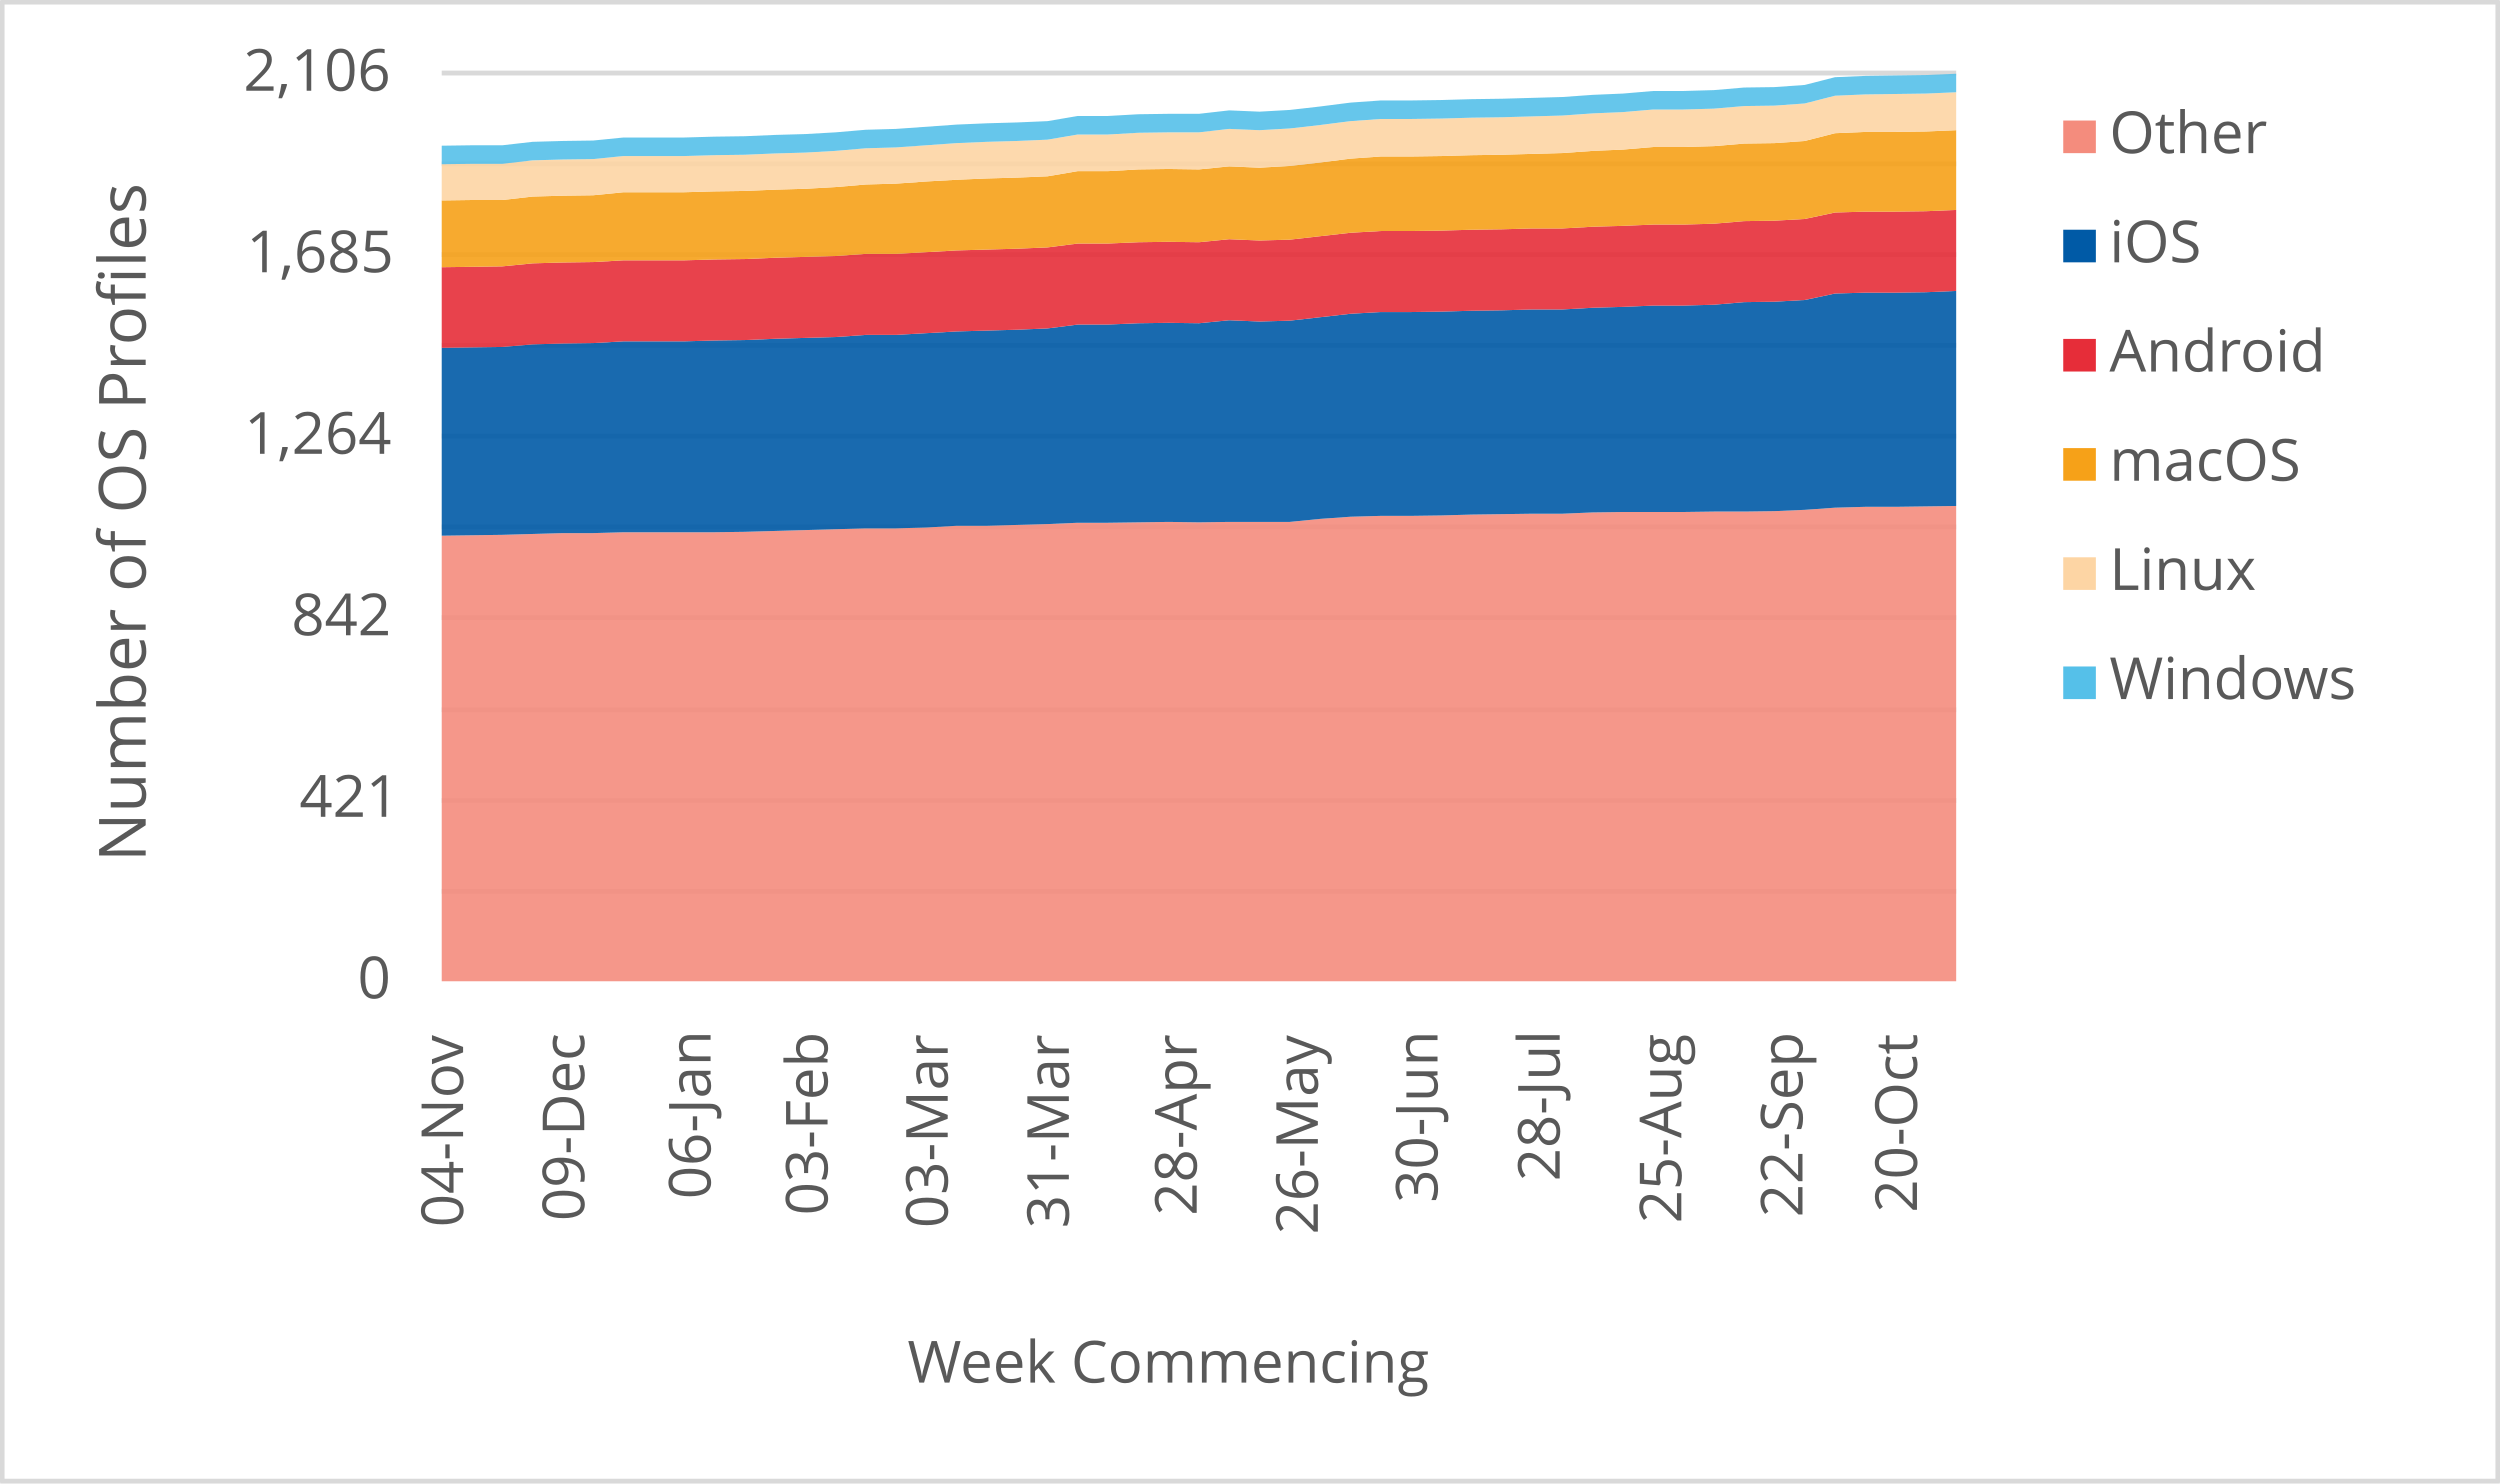
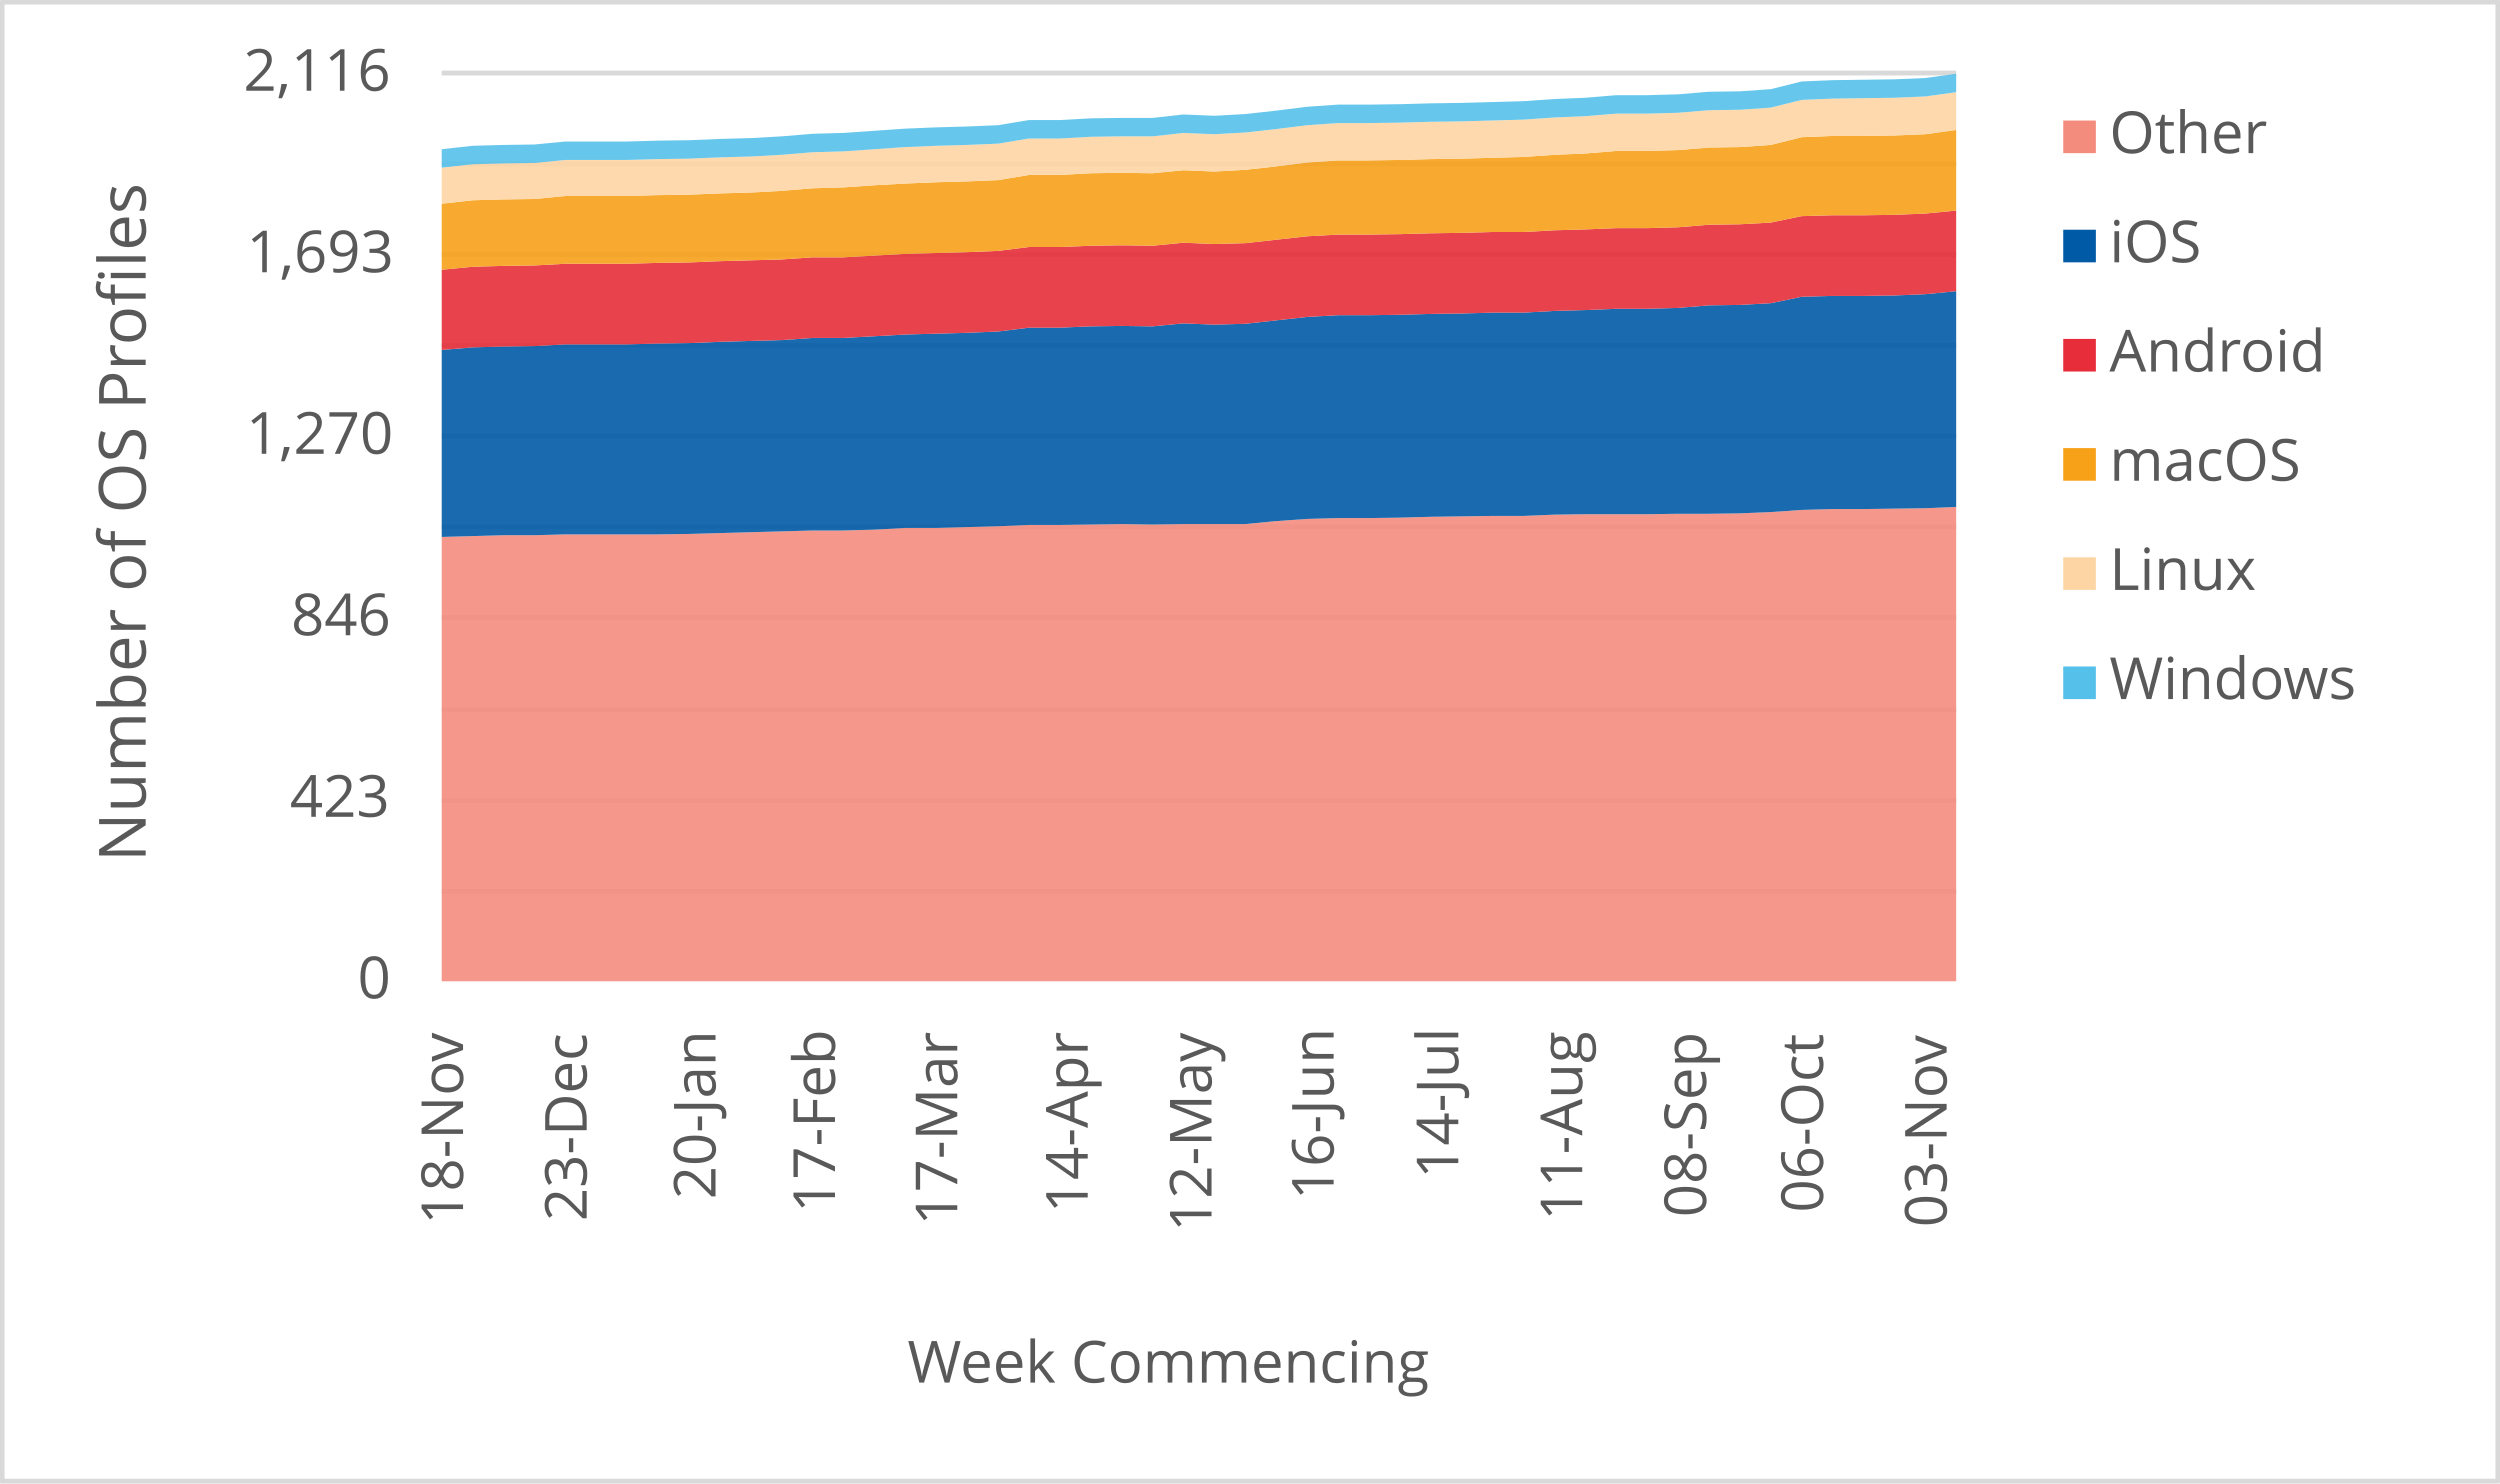
<svg xmlns="http://www.w3.org/2000/svg" width="1763" height="1046" xml:space="preserve" overflow="hidden">
  <defs>
    <clipPath id="clip0">
      <rect x="2917" y="346" width="1763" height="1046" />
    </clipPath>
  </defs>
  <g clip-path="url(#clip0)" transform="translate(-2917 -346)">
    <rect x="2918" y="347" width="1760" height="1043" fill="#FFFFFF" />
    <g>
      <path d="    M3228.5 974.532 4296.5 974.532    M3228.5 910.53 4296.5 910.53    M3228.5 846.528 4296.5 846.528    M3228.5 781.526 4296.5 781.526    M3228.5 717.524 4296.5 717.524    M3228.5 653.522 4296.5 653.522    M3228.5 589.52 4296.5 589.52    M3228.5 525.517 4296.5 525.517    M3228.5 461.515 4296.5 461.515    M3228.5 397.5 4296.5 397.5" stroke="#D9D9D9" stroke-width="3.438" stroke-linejoin="round" stroke-miterlimit="10" fill="none" />
    </g>
    <g>
      <path d="M 1038.5 4296.5 1038.5" stroke="#D9D9D9" stroke-width="3.438" stroke-linejoin="round" stroke-miterlimit="10" fill="none" fill-rule="evenodd" />
    </g>
    <g>
-       <text fill="#595959" font-family="Verdana,Open Sans,DejaVu Sans,sans-serif" font-weight="400" font-size="41" transform="matrix(6.12323e-17 -1 1 6.12323e-17 3243.565 1211.43)">04-Nov</text>
+       <text fill="#595959" font-family="Verdana,Open Sans,DejaVu Sans,sans-serif" font-weight="400" font-size="41" transform="matrix(6.12323e-17 -1 1 6.12323e-17 3243.545 1209.708)">18-Nov</text>
    </g>
    <g>
-       <text fill="#595959" font-family="Verdana,Open Sans,DejaVu Sans,sans-serif" font-weight="400" font-size="41" transform="matrix(6.12323e-17 -1 1 6.12323e-17 3329.005 1207.086)">09-Dec</text>
+       <text fill="#595959" font-family="Verdana,Open Sans,DejaVu Sans,sans-serif" font-weight="400" font-size="41" transform="matrix(6.12323e-17 -1 1 6.12323e-17 3330.728 1207.126)">23-Dec</text>
    </g>
    <g>
-       <text fill="#595959" font-family="Verdana,Open Sans,DejaVu Sans,sans-serif" font-weight="400" font-size="41" transform="matrix(6.12323e-17 -1 1 6.12323e-17 3418.098 1191.651)">06-Jan</text>
+       <text fill="#595959" font-family="Verdana,Open Sans,DejaVu Sans,sans-serif" font-weight="400" font-size="41" transform="matrix(6.12323e-17 -1 1 6.12323e-17 3421.586 1191.691)">20-Jan</text>
    </g>
    <g>
-       <text fill="#595959" font-family="Verdana,Open Sans,DejaVu Sans,sans-serif" font-weight="400" font-size="41" transform="matrix(6.12323e-17 -1 1 6.12323e-17 3500.595 1203.042)">03-Feb</text>
+       <text fill="#595959" font-family="Verdana,Open Sans,DejaVu Sans,sans-serif" font-weight="400" font-size="41" transform="matrix(6.12323e-17 -1 1 6.12323e-17 3505.826 1201.32)">17-Feb</text>
    </g>
    <g>
-       <text fill="#595959" font-family="Verdana,Open Sans,DejaVu Sans,sans-serif" font-weight="400" font-size="41" transform="matrix(6.12323e-17 -1 1 6.12323e-17 3585.325 1212.011)">03-Mar</text>
+       <text fill="#595959" font-family="Verdana,Open Sans,DejaVu Sans,sans-serif" font-weight="400" font-size="41" transform="matrix(6.12323e-17 -1 1 6.12323e-17 3592.069 1210.289)">17-Mar</text>
    </g>
    <g>
-       <text fill="#595959" font-family="Verdana,Open Sans,DejaVu Sans,sans-serif" font-weight="400" font-size="41" transform="matrix(6.12323e-17 -1 1 6.12323e-17 3670.745 1212.171)">31-Mar</text>
+       <text fill="#595959" font-family="Verdana,Open Sans,DejaVu Sans,sans-serif" font-weight="400" font-size="41" transform="matrix(6.12323e-17 -1 1 6.12323e-17 3684.058 1201.541)">14-Apr</text>
    </g>
    <g>
-       <text fill="#595959" font-family="Verdana,Open Sans,DejaVu Sans,sans-serif" font-weight="400" font-size="41" transform="matrix(6.12323e-17 -1 1 6.12323e-17 3760.909 1203.302)">28-Apr</text>
+       <text fill="#595959" font-family="Verdana,Open Sans,DejaVu Sans,sans-serif" font-weight="400" font-size="41" transform="matrix(6.12323e-17 -1 1 6.12323e-17 3771.371 1214.753)">12-May</text>
    </g>
    <g>
-       <text fill="#595959" font-family="Verdana,Open Sans,DejaVu Sans,sans-serif" font-weight="400" font-size="41" transform="matrix(6.12323e-17 -1 1 6.12323e-17 3846.349 1216.515)">26-May</text>
+       <text fill="#595959" font-family="Verdana,Open Sans,DejaVu Sans,sans-serif" font-weight="400" font-size="41" transform="matrix(6.12323e-17 -1 1 6.12323e-17 3857.484 1192.291)">16-Jun</text>
    </g>
    <g>
-       <text fill="#595959" font-family="Verdana,Open Sans,DejaVu Sans,sans-serif" font-weight="400" font-size="41" transform="matrix(6.12323e-17 -1 1 6.12323e-17 3930.738 1194.173)">30-Jun</text>
+       <text fill="#595959" font-family="Verdana,Open Sans,DejaVu Sans,sans-serif" font-weight="400" font-size="41" transform="matrix(6.12323e-17 -1 1 6.12323e-17 3945.398 1177.277)">14-Jul</text>
    </g>
    <g>
-       <text fill="#595959" font-family="Verdana,Open Sans,DejaVu Sans,sans-serif" font-weight="400" font-size="41" transform="matrix(6.12323e-17 -1 1 6.12323e-17 4016.889 1179.039)">28-Jul</text>
+       <text fill="#595959" font-family="Verdana,Open Sans,DejaVu Sans,sans-serif" font-weight="400" font-size="41" transform="matrix(6.12323e-17 -1 1 6.12323e-17 4032.772 1206.906)">11-Aug</text>
    </g>
    <g>
-       <text fill="#595959" font-family="Verdana,Open Sans,DejaVu Sans,sans-serif" font-weight="400" font-size="41" transform="matrix(6.12323e-17 -1 1 6.12323e-17 4102.669 1208.667)">25-Aug</text>
+       <text fill="#595959" font-family="Verdana,Open Sans,DejaVu Sans,sans-serif" font-weight="400" font-size="41" transform="matrix(6.12323e-17 -1 1 6.12323e-17 4120.126 1204.383)">08-Sep</text>
    </g>
    <g>
-       <text fill="#595959" font-family="Verdana,Open Sans,DejaVu Sans,sans-serif" font-weight="400" font-size="41" transform="matrix(6.12323e-17 -1 1 6.12323e-17 4188.109 1204.423)">22-Sep</text>
+       <text fill="#595959" font-family="Verdana,Open Sans,DejaVu Sans,sans-serif" font-weight="400" font-size="41" transform="matrix(6.12323e-17 -1 1 6.12323e-17 4202.585 1201.1)">06-Oct</text>
    </g>
    <g>
-       <text fill="#595959" font-family="Verdana,Open Sans,DejaVu Sans,sans-serif" font-weight="400" font-size="41" transform="matrix(6.12323e-17 -1 1 6.12323e-17 4268.845 1201.14)">20-Oct</text>
+       <text fill="#595959" font-family="Verdana,Open Sans,DejaVu Sans,sans-serif" font-weight="400" font-size="41" transform="matrix(6.12323e-17 -1 1 6.12323e-17 4289.769 1211.43)">03-Nov</text>
    </g>
    <g>
      <text fill="#595959" font-family="Verdana,Open Sans,DejaVu Sans,sans-serif" font-weight="400" font-size="41" transform="matrix(1 0 0 1 3169.141 1050)">0</text>
    </g>
    <g>
-       <text fill="#595959" font-family="Verdana,Open Sans,DejaVu Sans,sans-serif" font-weight="400" font-size="41" transform="matrix(1 0 0 1 3128.161 922)">421</text>
+       <text fill="#595959" font-family="Verdana,Open Sans,DejaVu Sans,sans-serif" font-weight="400" font-size="41" transform="matrix(1 0 0 1 3121.435 922)">423</text>
    </g>
    <g>
-       <text fill="#595959" font-family="Verdana,Open Sans,DejaVu Sans,sans-serif" font-weight="400" font-size="41" transform="matrix(1 0 0 1 3122.456 794)">842</text>
+       <text fill="#595959" font-family="Verdana,Open Sans,DejaVu Sans,sans-serif" font-weight="400" font-size="41" transform="matrix(1 0 0 1 3122.255 794)">846</text>
    </g>
    <g>
-       <text fill="#595959" font-family="Verdana,Open Sans,DejaVu Sans,sans-serif" font-weight="400" font-size="41" transform="matrix(1 0 0 1 3089.263 666)">1,264</text>
+       <text fill="#595959" font-family="Verdana,Open Sans,DejaVu Sans,sans-serif" font-weight="400" font-size="41" transform="matrix(1 0 0 1 3090.484 666)">1,270</text>
    </g>
    <g>
-       <text fill="#595959" font-family="Verdana,Open Sans,DejaVu Sans,sans-serif" font-weight="400" font-size="41" transform="matrix(1 0 0 1 3090.805 538)">1,685</text>
+       <text fill="#595959" font-family="Verdana,Open Sans,DejaVu Sans,sans-serif" font-weight="400" font-size="41" transform="matrix(1 0 0 1 3090.845 538)">1,693</text>
    </g>
    <g>
-       <text fill="#595959" font-family="Verdana,Open Sans,DejaVu Sans,sans-serif" font-weight="400" font-size="41" transform="matrix(1 0 0 1 3088.683 410)">2,106</text>
+       <text fill="#595959" font-family="Verdana,Open Sans,DejaVu Sans,sans-serif" font-weight="400" font-size="41" transform="matrix(1 0 0 1 3088.683 410)">2,116</text>
    </g>
    <g>
      <text fill="#595959" font-family="Verdana,Open Sans,DejaVu Sans,sans-serif" font-weight="400" font-size="41" transform="matrix(1 0 0 1 3556.971 1321)">Week Commencing</text>
    </g>
    <g>
      <text fill="#595959" font-family="Verdana,Open Sans,DejaVu Sans,sans-serif" font-weight="400" font-size="46" transform="matrix(6.12323e-17 -1 1 6.12323e-17 3019.73 953.792)">Number of OS Profiles</text>
    </g>
    <rect x="2918.5" y="347.5" width="1760" height="1043" stroke="#D9D9D9" stroke-width="3.438" stroke-linejoin="round" stroke-miterlimit="10" fill="none" />
    <g>
-       <path d="M3228.5 1038 3249.86 1038 3271.22 1038 3292.58 1038 3313.94 1038 3335.3 1038 3356.66 1038 3378.02 1038 3399.38 1038 3420.74 1038 3442.1 1038 3463.46 1038 3484.82 1038 3506.18 1038 3527.54 1038 3548.9 1038 3570.26 1038 3591.62 1038 3612.98 1038 3634.34 1038 3655.7 1038 3677.06 1038 3698.42 1038 3719.78 1038 3741.14 1038 3762.5 1038 3783.86 1038 3805.22 1038 3826.58 1038 3847.94 1038 3869.3 1038 3890.66 1038 3912.02 1038 3933.38 1038 3954.74 1038 3976.1 1038 3997.46 1038 4018.82 1038 4040.18 1038 4061.54 1038 4082.9 1038 4104.26 1038 4125.62 1038 4146.98 1038 4168.34 1038 4189.7 1038 4211.06 1038 4232.42 1038 4253.78 1038 4275.14 1038 4296.5 1038 4296.5 702.805 4275.14 703.109 4253.78 703.413 4232.42 703.413 4211.06 704.021 4189.7 705.54 4168.34 706.452 4146.98 706.756 4125.62 706.756 4104.26 707.06 4082.9 707.06 4061.54 707.06 4040.18 707.364 4018.82 708.275 3997.46 708.275 3976.1 708.579 3954.74 708.883 3933.38 709.491 3912.02 709.795 3890.66 709.795 3869.3 710.403 3847.94 711.922 3826.58 714.049 3805.22 714.049 3783.86 714.049 3762.5 714.353 3741.14 714.049 3719.78 714.353 3698.42 714.657 3677.06 714.657 3655.7 715.569 3634.34 716.177 3612.98 716.784 3591.62 716.784 3570.26 718 3548.9 718.608 3527.54 718.608 3506.18 719.216 3484.82 719.823 3463.46 720.431 3442.1 721.039 3420.74 721.343 3399.38 721.343 3378.02 721.343 3356.66 721.343 3335.3 721.951 3313.94 721.951 3292.58 722.558 3271.22 723.166 3249.86 723.47 3228.5 723.774 3228.5 1038Z" fill="#f48c7d" opacity="0.9" />
+       <path d="M3228.5 1038 3250.296 1038 3272.092 1038 3293.888 1038 3315.684 1038 3337.48 1038 3359.276 1038 3381.071 1038 3402.867 1038 3424.663 1038 3446.459 1038 3468.255 1038 3490.051 1038 3511.847 1038 3533.643 1038 3555.439 1038 3577.235 1038 3599.031 1038 3620.827 1038 3642.622 1038 3664.418 1038 3686.214 1038 3708.01 1038 3729.806 1038 3751.602 1038 3773.398 1038 3795.194 1038 3816.99 1038 3838.786 1038 3860.582 1038 3882.378 1038 3904.173 1038 3925.969 1038 3947.765 1038 3969.561 1038 3991.357 1038 4013.153 1038 4034.949 1038 4056.745 1038 4078.541 1038 4100.337 1038 4122.133 1038 4143.929 1038 4165.724 1038 4187.52 1038 4209.316 1038 4231.112 1038 4252.908 1038 4274.704 1038 4296.5 1038 4296.5 703.482 4274.704 704.389 4252.908 704.692 4231.112 704.994 4209.316 704.994 4187.52 705.599 4165.724 707.112 4143.929 708.019 4122.133 708.321 4100.337 708.321 4078.541 708.624 4056.745 708.624 4034.949 708.624 4013.153 708.926 3991.357 709.834 3969.561 709.834 3947.765 710.136 3925.969 710.439 3904.173 711.043 3882.378 711.346 3860.582 711.346 3838.786 711.951 3816.99 713.463 3795.194 715.58 3773.398 715.58 3751.602 715.58 3729.806 715.883 3708.01 715.58 3686.214 715.883 3664.418 716.185 3642.622 716.185 3620.827 717.093 3599.031 717.698 3577.235 718.302 3555.439 718.302 3533.643 719.512 3511.847 720.117 3490.051 720.117 3468.255 720.722 3446.459 721.327 3424.663 721.932 3402.867 722.537 3381.071 722.839 3359.276 722.839 3337.48 722.839 3315.684 722.839 3293.888 723.444 3272.092 723.444 3250.296 724.049 3228.5 724.654 3228.5 1038Z" fill="#f48c7d" opacity="0.9" />
    </g>
    <g>
-       <path d="M3228.5 723.774 3249.86 723.47 3271.22 723.166 3292.58 722.558 3313.94 721.951 3335.3 721.951 3356.66 721.343 3378.02 721.343 3399.38 721.343 3420.74 721.343 3442.1 721.039 3463.46 720.431 3484.82 719.823 3506.18 719.216 3527.54 718.608 3548.9 718.608 3570.26 718 3591.62 716.784 3612.98 716.784 3634.34 716.177 3655.7 715.569 3677.06 714.657 3698.42 714.657 3719.78 714.353 3741.14 714.049 3762.5 714.353 3783.86 714.049 3805.22 714.049 3826.58 714.049 3847.94 711.922 3869.3 710.403 3890.66 709.795 3912.02 709.795 3933.38 709.491 3954.74 708.883 3976.1 708.579 3997.46 708.275 4018.82 708.275 4040.18 707.364 4061.54 707.06 4082.9 707.06 4104.26 707.06 4125.62 706.756 4146.98 706.756 4168.34 706.452 4189.7 705.54 4211.06 704.021 4232.42 703.413 4253.78 703.413 4275.14 703.109 4296.5 702.805 4296.5 551.162 4275.14 552.074 4253.78 552.378 4232.42 552.378 4211.06 552.986 4189.7 557.544 4168.34 558.76 4146.98 559.064 4125.62 560.887 4104.26 561.495 4082.9 561.495 4061.54 562.406 4040.18 563.014 4018.82 564.23 3997.46 564.23 3976.1 564.838 3954.74 565.142 3933.38 565.749 3912.02 566.053 3890.66 566.053 3869.3 567.269 3847.94 569.7 3826.58 572.131 3805.22 572.739 3783.86 571.827 3762.5 573.954 3741.14 573.651 3719.78 573.954 3698.42 574.866 3677.06 574.866 3655.7 577.601 3634.34 578.513 3612.98 579.121 3591.62 579.728 3570.26 580.944 3548.9 582.16 3527.54 582.16 3506.18 583.679 3484.82 584.287 3463.46 584.895 3442.1 585.806 3420.74 586.11 3399.38 586.718 3378.02 586.718 3356.66 586.718 3335.3 587.934 3313.94 588.237 3292.58 588.845 3271.22 590.669 3249.86 590.972 3228.5 591.276 3228.5 723.774Z" fill="#005aa6" opacity="0.9" />
+       <path d="M3228.5 724.654 3250.296 724.049 3272.092 723.444 3293.888 723.444 3315.684 722.839 3337.48 722.839 3359.276 722.839 3381.071 722.839 3402.867 722.537 3424.663 721.932 3446.459 721.327 3468.255 720.722 3490.051 720.117 3511.847 720.117 3533.643 719.512 3555.439 718.302 3577.235 718.302 3599.031 717.698 3620.827 717.093 3642.622 716.185 3664.418 716.185 3686.214 715.883 3708.01 715.58 3729.806 715.883 3751.602 715.58 3773.398 715.58 3795.194 715.58 3816.99 713.463 3838.786 711.951 3860.582 711.346 3882.378 711.346 3904.173 711.043 3925.969 710.439 3947.765 710.136 3969.561 709.834 3991.357 709.834 4013.153 708.926 4034.949 708.624 4056.745 708.624 4078.541 708.624 4100.337 708.321 4122.133 708.321 4143.929 708.019 4165.724 707.112 4187.52 705.599 4209.316 704.994 4231.112 704.994 4252.908 704.692 4274.704 704.389 4296.5 703.482 4296.5 551.346 4274.704 553.463 4252.908 554.371 4231.112 554.673 4209.316 554.673 4187.52 555.278 4165.724 559.815 4143.929 561.025 4122.133 561.327 4100.337 563.142 4078.541 563.747 4056.745 563.747 4034.949 564.654 4013.153 565.259 3991.357 566.469 3969.561 566.469 3947.765 567.074 3925.969 567.376 3904.173 567.981 3882.378 568.284 3860.582 568.284 3838.786 569.493 3816.99 571.913 3795.194 574.333 3773.398 574.938 3751.602 574.03 3729.806 576.147 3708.01 575.845 3686.214 576.147 3664.418 577.055 3642.622 577.055 3620.827 579.777 3599.031 580.684 3577.235 581.289 3555.439 581.894 3533.643 583.104 3511.847 584.314 3490.051 584.314 3468.255 585.826 3446.459 586.431 3424.663 587.036 3402.867 587.943 3381.071 588.246 3359.276 588.851 3337.48 588.851 3315.684 588.851 3293.888 590.06 3272.092 590.363 3250.296 590.968 3228.5 592.783 3228.5 724.654Z" fill="#005aa6" opacity="0.9" />
    </g>
    <g>
-       <path d="M3228.5 591.276 3249.86 590.972 3271.22 590.669 3292.58 588.845 3313.94 588.237 3335.3 587.934 3356.66 586.718 3378.02 586.718 3399.38 586.718 3420.74 586.11 3442.1 585.806 3463.46 584.895 3484.82 584.287 3506.18 583.679 3527.54 582.16 3548.9 582.16 3570.26 580.944 3591.62 579.728 3612.98 579.121 3634.34 578.513 3655.7 577.601 3677.06 574.866 3698.42 574.866 3719.78 573.954 3741.14 573.651 3762.5 573.954 3783.86 571.827 3805.22 572.739 3826.58 572.131 3847.94 569.7 3869.3 567.269 3890.66 566.053 3912.02 566.053 3933.38 565.749 3954.74 565.142 3976.1 564.838 3997.46 564.23 4018.82 564.23 4040.18 563.014 4061.54 562.406 4082.9 561.495 4104.26 561.495 4125.62 560.887 4146.98 559.064 4168.34 558.76 4189.7 557.544 4211.06 552.986 4232.42 552.378 4253.78 552.378 4275.14 552.074 4296.5 551.162 4296.5 494.03 4275.14 494.942 4253.78 495.246 4232.42 495.246 4211.06 495.854 4189.7 500.412 4168.34 501.628 4146.98 501.932 4125.62 503.755 4104.26 504.363 4082.9 504.363 4061.54 505.274 4040.18 505.882 4018.82 507.098 3997.46 507.098 3976.1 507.706 3954.74 508.009 3933.38 508.617 3912.02 508.921 3890.66 508.921 3869.3 510.137 3847.94 512.568 3826.58 514.999 3805.22 515.607 3783.86 514.695 3762.5 516.822 3741.14 516.519 3719.78 516.822 3698.42 517.734 3677.06 517.734 3655.7 520.469 3634.34 521.381 3612.98 521.989 3591.62 522.596 3570.26 523.812 3548.9 525.028 3527.54 525.028 3506.18 526.547 3484.82 527.155 3463.46 527.763 3442.1 528.674 3420.74 528.978 3399.38 529.586 3378.02 529.586 3356.66 529.586 3335.3 530.802 3313.94 531.105 3292.58 531.713 3271.22 533.84 3249.86 534.144 3228.5 534.448 3228.5 591.276Z" fill="#e62d39" opacity="0.9" />
+       <path d="M3228.5 592.783 3250.296 590.968 3272.092 590.363 3293.888 590.06 3315.684 588.851 3337.48 588.851 3359.276 588.851 3381.071 588.246 3402.867 587.943 3424.663 587.036 3446.459 586.431 3468.255 585.826 3490.051 584.314 3511.847 584.314 3533.643 583.104 3555.439 581.894 3577.235 581.289 3599.031 580.684 3620.827 579.777 3642.622 577.055 3664.418 577.055 3686.214 576.147 3708.01 575.845 3729.806 576.147 3751.602 574.03 3773.398 574.938 3795.194 574.333 3816.99 571.913 3838.786 569.493 3860.582 568.284 3882.378 568.284 3904.173 567.981 3925.969 567.376 3947.765 567.074 3969.561 566.469 3991.357 566.469 4013.153 565.259 4034.949 564.654 4056.745 563.747 4078.541 563.747 4100.337 563.142 4122.133 561.327 4143.929 561.025 4165.724 559.815 4187.52 555.278 4209.316 554.673 4231.112 554.673 4252.908 554.371 4274.704 553.463 4296.5 551.346 4296.5 494.484 4274.704 496.601 4252.908 497.509 4231.112 497.811 4209.316 497.811 4187.52 498.416 4165.724 502.953 4143.929 504.163 4122.133 504.465 4100.337 506.28 4078.541 506.885 4056.745 506.885 4034.949 507.792 4013.153 508.397 3991.357 509.607 3969.561 509.607 3947.765 510.212 3925.969 510.514 3904.173 511.119 3882.378 511.422 3860.582 511.422 3838.786 512.631 3816.99 515.051 3795.194 517.471 3773.398 518.076 3751.602 517.168 3729.806 519.285 3708.01 518.983 3686.214 519.285 3664.418 520.193 3642.622 520.193 3620.827 522.915 3599.031 523.822 3577.235 524.427 3555.439 525.032 3533.643 526.242 3511.847 527.452 3490.051 527.452 3468.255 528.964 3446.459 529.569 3424.663 530.174 3402.867 531.081 3381.071 531.384 3359.276 531.989 3337.48 531.989 3315.684 531.989 3293.888 533.198 3272.092 533.501 3250.296 534.106 3228.5 536.223 3228.5 592.783Z" fill="#e62d39" opacity="0.9" />
    </g>
    <g>
-       <path d="M3228.5 534.448 3249.86 534.144 3271.22 533.84 3292.58 531.713 3313.94 531.105 3335.3 530.802 3356.66 529.586 3378.02 529.586 3399.38 529.586 3420.74 528.978 3442.1 528.674 3463.46 527.763 3484.82 527.155 3506.18 526.547 3527.54 525.028 3548.9 525.028 3570.26 523.812 3591.62 522.596 3612.98 521.989 3634.34 521.381 3655.7 520.469 3677.06 517.734 3698.42 517.734 3719.78 516.822 3741.14 516.519 3762.5 516.822 3783.86 514.695 3805.22 515.607 3826.58 514.999 3847.94 512.568 3869.3 510.137 3890.66 508.921 3912.02 508.921 3933.38 508.617 3954.74 508.009 3976.1 507.706 3997.46 507.098 4018.82 507.098 4040.18 505.882 4061.54 505.274 4082.9 504.363 4104.26 504.363 4125.62 503.755 4146.98 501.932 4168.34 501.628 4189.7 500.412 4211.06 495.854 4232.42 495.246 4253.78 495.246 4275.14 494.942 4296.5 494.03 4296.5 437.81 4275.14 438.722 4253.78 439.026 4232.42 439.026 4211.06 439.937 4189.7 445.407 4168.34 446.927 4146.98 447.231 4125.62 449.054 4104.26 449.662 4082.9 449.662 4061.54 451.485 4040.18 452.397 4018.82 453.916 3997.46 454.524 3976.1 455.132 3954.74 455.436 3933.38 456.044 3912.02 456.348 3890.66 456.348 3869.3 457.867 3847.94 460.602 3826.58 463.033 3805.22 464.249 3783.86 463.337 3762.5 465.464 3741.14 465.16 3719.78 465.464 3698.42 466.68 3677.06 466.68 3655.7 470.327 3634.34 471.238 3612.98 471.846 3591.62 472.758 3570.26 473.973 3548.9 475.493 3527.54 476.101 3506.18 477.924 3484.82 479.14 3463.46 479.747 3442.1 480.659 3420.74 480.963 3399.38 481.571 3378.02 481.571 3356.66 481.571 3335.3 483.698 3313.94 484.002 3292.58 484.61 3271.22 487.041 3249.86 487.041 3228.5 487.345 3228.5 534.448Z" fill="#f6a118" opacity="0.9" />
+       <path d="M3228.5 536.223 3250.296 534.106 3272.092 533.501 3293.888 533.198 3315.684 531.989 3337.48 531.989 3359.276 531.989 3381.071 531.384 3402.867 531.081 3424.663 530.174 3446.459 529.569 3468.255 528.964 3490.051 527.452 3511.847 527.452 3533.643 526.242 3555.439 525.032 3577.235 524.427 3599.031 523.822 3620.827 522.915 3642.622 520.193 3664.418 520.193 3686.214 519.285 3708.01 518.983 3729.806 519.285 3751.602 517.168 3773.398 518.076 3795.194 517.471 3816.99 515.051 3838.786 512.631 3860.582 511.422 3882.378 511.422 3904.173 511.119 3925.969 510.514 3947.765 510.212 3969.561 509.607 3991.357 509.607 4013.153 508.397 4034.949 507.792 4056.745 506.885 4078.541 506.885 4100.337 506.28 4122.133 504.465 4143.929 504.163 4165.724 502.953 4187.52 498.416 4209.316 497.811 4231.112 497.811 4252.908 497.509 4274.704 496.601 4296.5 494.484 4296.5 437.622 4274.704 440.647 4252.908 441.554 4231.112 441.856 4209.316 441.856 4187.52 442.764 4165.724 448.208 4143.929 449.72 4122.133 450.023 4100.337 451.837 4078.541 452.442 4056.745 452.442 4034.949 454.257 4013.153 455.164 3991.357 456.677 3969.561 457.282 3947.765 457.887 3925.969 458.189 3904.173 458.794 3882.378 459.096 3860.582 459.096 3838.786 460.609 3816.99 463.331 3795.194 465.75 3773.398 466.96 3751.602 466.053 3729.806 468.17 3708.01 467.868 3686.214 468.17 3664.418 469.38 3642.622 469.38 3620.827 473.009 3599.031 473.917 3577.235 474.522 3555.439 475.429 3533.643 476.639 3511.847 478.151 3490.051 478.756 3468.255 480.571 3446.459 481.781 3424.663 482.386 3402.867 483.293 3381.071 483.595 3359.276 484.2 3337.48 484.2 3315.684 484.2 3293.888 486.318 3272.092 486.62 3250.296 487.225 3228.5 489.645 3228.5 536.223Z" fill="#f6a118" opacity="0.9" />
    </g>
    <g>
-       <path d="M3228.5 487.345 3249.86 487.041 3271.22 487.041 3292.58 484.61 3313.94 484.002 3335.3 483.698 3356.66 481.571 3378.02 481.571 3399.38 481.571 3420.74 480.963 3442.1 480.659 3463.46 479.747 3484.82 479.14 3506.18 477.924 3527.54 476.101 3548.9 475.493 3570.26 473.973 3591.62 472.758 3612.98 471.846 3634.34 471.238 3655.7 470.327 3677.06 466.68 3698.42 466.68 3719.78 465.464 3741.14 465.16 3762.5 465.464 3783.86 463.337 3805.22 464.249 3826.58 463.033 3847.94 460.602 3869.3 457.867 3890.66 456.348 3912.02 456.348 3933.38 456.044 3954.74 455.436 3976.1 455.132 3997.46 454.524 4018.82 453.916 4040.18 452.397 4061.54 451.485 4082.9 449.662 4104.26 449.662 4125.62 449.054 4146.98 447.231 4168.34 446.927 4189.7 445.407 4211.06 439.937 4232.42 439.026 4253.78 439.026 4275.14 438.722 4296.5 437.81 4296.5 411.067 4275.14 411.979 4253.78 412.283 4232.42 412.587 4211.06 413.499 4189.7 418.969 4168.34 420.488 4146.98 420.792 4125.62 422.615 4104.26 423.223 4082.9 423.223 4061.54 425.047 4040.18 425.958 4018.82 427.478 3997.46 428.085 3976.1 428.693 3954.74 428.997 3933.38 429.605 3912.02 429.909 3890.66 429.909 3869.3 431.428 3847.94 434.163 3826.58 436.594 3805.22 437.81 3783.86 436.898 3762.5 439.33 3741.14 439.33 3719.78 439.633 3698.42 440.849 3677.06 440.849 3655.7 444.496 3634.34 445.407 3612.98 446.015 3591.62 446.927 3570.26 448.446 3548.9 449.966 3527.54 450.574 3506.18 452.397 3484.82 453.613 3463.46 454.22 3442.1 455.132 3420.74 455.436 3399.38 456.044 3378.02 456.044 3356.66 456.044 3335.3 458.171 3313.94 458.475 3292.58 459.083 3271.22 461.514 3249.86 461.514 3228.5 461.818 3228.5 487.345Z" fill="#fdd5a4" opacity="0.9" />
+       <path d="M3228.5 489.645 3250.296 487.225 3272.092 486.62 3293.888 486.318 3315.684 484.2 3337.48 484.2 3359.276 484.2 3381.071 483.595 3402.867 483.293 3424.663 482.386 3446.459 481.781 3468.255 480.571 3490.051 478.756 3511.847 478.151 3533.643 476.639 3555.439 475.429 3577.235 474.522 3599.031 473.917 3620.827 473.009 3642.622 469.38 3664.418 469.38 3686.214 468.17 3708.01 467.868 3729.806 468.17 3751.602 466.053 3773.398 466.96 3795.194 465.75 3816.99 463.331 3838.786 460.609 3860.582 459.096 3882.378 459.096 3904.173 458.794 3925.969 458.189 3947.765 457.887 3969.561 457.282 3991.357 456.677 4013.153 455.164 4034.949 454.257 4056.745 452.442 4078.541 452.442 4100.337 451.837 4122.133 450.023 4143.929 449.72 4165.724 448.208 4187.52 442.764 4209.316 441.856 4231.112 441.856 4252.908 441.554 4274.704 440.647 4296.5 437.622 4296.5 411.006 4274.704 414.03 4252.908 414.938 4231.112 415.24 4209.316 415.543 4187.52 416.45 4165.724 421.894 4143.929 423.406 4122.133 423.709 4100.337 425.524 4078.541 426.129 4056.745 426.129 4034.949 427.943 4013.153 428.851 3991.357 430.363 3969.561 430.968 3947.765 431.573 3925.969 431.875 3904.173 432.48 3882.378 432.783 3860.582 432.783 3838.786 434.295 3816.99 437.017 3795.194 439.437 3773.398 440.647 3751.602 439.739 3729.806 442.159 3708.01 442.159 3686.214 442.461 3664.418 443.671 3642.622 443.671 3620.827 447.301 3599.031 448.208 3577.235 448.813 3555.439 449.72 3533.643 451.233 3511.847 452.745 3490.051 453.35 3468.255 455.164 3446.459 456.374 3424.663 456.979 3402.867 457.887 3381.071 458.189 3359.276 458.794 3337.48 458.794 3315.684 458.794 3293.888 460.911 3272.092 461.214 3250.296 461.819 3228.5 464.238 3228.5 489.645Z" fill="#fdd5a4" opacity="0.9" />
    </g>
    <g>
-       <path d="M3228.5 461.818 3249.86 461.514 3271.22 461.514 3292.58 459.083 3313.94 458.475 3335.3 458.171 3356.66 456.044 3378.02 456.044 3399.38 456.044 3420.74 455.436 3442.1 455.132 3463.46 454.22 3484.82 453.613 3506.18 452.397 3527.54 450.574 3548.9 449.966 3570.26 448.446 3591.62 446.927 3612.98 446.015 3634.34 445.407 3655.7 444.496 3677.06 440.849 3698.42 440.849 3719.78 439.633 3741.14 439.33 3762.5 439.33 3783.86 436.898 3805.22 437.81 3826.58 436.594 3847.94 434.163 3869.3 431.428 3890.66 429.909 3912.02 429.909 3933.38 429.605 3954.74 428.997 3976.1 428.693 3997.46 428.085 4018.82 427.478 4040.18 425.958 4061.54 425.047 4082.9 423.223 4104.26 423.223 4125.62 422.615 4146.98 420.792 4168.34 420.488 4189.7 418.969 4211.06 413.499 4232.42 412.587 4253.78 412.283 4275.14 411.979 4296.5 411.067 4296.5 398 4275.14 398.912 4253.78 399.216 4232.42 399.519 4211.06 400.431 4189.7 405.901 4168.34 407.421 4146.98 407.725 4125.62 409.548 4104.26 410.156 4082.9 410.156 4061.54 411.979 4040.18 412.891 4018.82 414.41 3997.46 415.018 3976.1 415.626 3954.74 415.93 3933.38 416.538 3912.02 416.841 3890.66 416.841 3869.3 418.361 3847.94 421.096 3826.58 423.527 3805.22 424.743 3783.86 423.831 3762.5 426.262 3741.14 426.262 3719.78 426.566 3698.42 427.782 3677.06 427.782 3655.7 431.428 3634.34 432.34 3612.98 432.948 3591.62 433.859 3570.26 435.379 3548.9 436.898 3527.54 437.506 3506.18 439.33 3484.82 440.545 3463.46 441.153 3442.1 442.065 3420.74 442.368 3399.38 442.976 3378.02 442.976 3356.66 442.976 3335.3 445.104 3313.94 445.407 3292.58 446.015 3271.22 448.446 3249.86 448.446 3228.5 448.75 3228.5 461.818Z" fill="#55c0e9" opacity="0.9" />
+       <path d="M3228.5 464.238 3250.296 461.819 3272.092 461.214 3293.888 460.911 3315.684 458.794 3337.48 458.794 3359.276 458.794 3381.071 458.189 3402.867 457.887 3424.663 456.979 3446.459 456.374 3468.255 455.164 3490.051 453.35 3511.847 452.745 3533.643 451.233 3555.439 449.72 3577.235 448.813 3599.031 448.208 3620.827 447.301 3642.622 443.671 3664.418 443.671 3686.214 442.461 3708.01 442.159 3729.806 442.159 3751.602 439.739 3773.398 440.647 3795.194 439.437 3816.99 437.017 3838.786 434.295 3860.582 432.783 3882.378 432.783 3904.173 432.48 3925.969 431.875 3947.765 431.573 3969.561 430.968 3991.357 430.363 4013.153 428.851 4034.949 427.943 4056.745 426.129 4078.541 426.129 4100.337 425.524 4122.133 423.709 4143.929 423.406 4165.724 421.894 4187.52 416.45 4209.316 415.543 4231.112 415.24 4252.908 414.938 4274.704 414.03 4296.5 411.006 4296.5 398 4274.704 401.025 4252.908 401.932 4231.112 402.234 4209.316 402.537 4187.52 403.444 4165.724 408.888 4143.929 410.401 4122.133 410.703 4100.337 412.518 4078.541 413.123 4056.745 413.123 4034.949 414.938 4013.153 415.845 3991.357 417.357 3969.561 417.962 3947.765 418.567 3925.969 418.87 3904.173 419.474 3882.378 419.777 3860.582 419.777 3838.786 421.289 3816.99 424.011 3795.194 426.431 3773.398 427.641 3751.602 426.733 3729.806 429.153 3708.01 429.153 3686.214 429.456 3664.418 430.665 3642.622 430.665 3620.827 434.295 3599.031 435.202 3577.235 435.807 3555.439 436.715 3533.643 438.227 3511.847 439.739 3490.051 440.344 3468.255 442.159 3446.459 443.369 3424.663 443.974 3402.867 444.881 3381.071 445.183 3359.276 445.788 3337.48 445.788 3315.684 445.788 3293.888 447.905 3272.092 448.208 3250.296 448.813 3228.5 451.233 3228.5 464.238Z" fill="#55c0e9" opacity="0.9" />
    </g>
    <g>
      <rect x="4372" y="431" width="23" height="23" fill="#f48c7d" />
    </g>
    <g>
      <text fill="#595959" font-family="Verdana,Open Sans,DejaVu Sans,sans-serif" font-weight="400" font-size="41" transform="matrix(1 0 0 1 4404.56 454)">Other</text>
    </g>
    <g>
      <rect x="4372" y="508" width="23" height="23" fill="#005aa6" />
    </g>
    <g>
      <text fill="#595959" font-family="Verdana,Open Sans,DejaVu Sans,sans-serif" font-weight="400" font-size="41" transform="matrix(1 0 0 1 4404.56 531)">iOS</text>
    </g>
    <g>
      <rect x="4372" y="585" width="23" height="23" fill="#e62d39" />
    </g>
    <g>
      <text fill="#595959" font-family="Verdana,Open Sans,DejaVu Sans,sans-serif" font-weight="400" font-size="41" transform="matrix(1 0 0 1 4404.56 608)">Android</text>
    </g>
    <g>
      <rect x="4372" y="662" width="23" height="23" fill="#f6a118" />
    </g>
    <g>
      <text fill="#595959" font-family="Verdana,Open Sans,DejaVu Sans,sans-serif" font-weight="400" font-size="41" transform="matrix(1 0 0 1 4404.56 685)">macOS</text>
    </g>
    <g>
      <rect x="4372" y="739" width="23" height="23" fill="#fdd5a4" />
    </g>
    <g>
      <text fill="#595959" font-family="Verdana,Open Sans,DejaVu Sans,sans-serif" font-weight="400" font-size="41" transform="matrix(1 0 0 1 4404.56 762)">Linux</text>
    </g>
    <g>
      <rect x="4372" y="816" width="23" height="23" fill="#55c0e9" />
    </g>
    <g>
      <text fill="#595959" font-family="Verdana,Open Sans,DejaVu Sans,sans-serif" font-weight="400" font-size="41" transform="matrix(1 0 0 1 4404.56 839)">Windows</text>
    </g>
  </g>
</svg>
